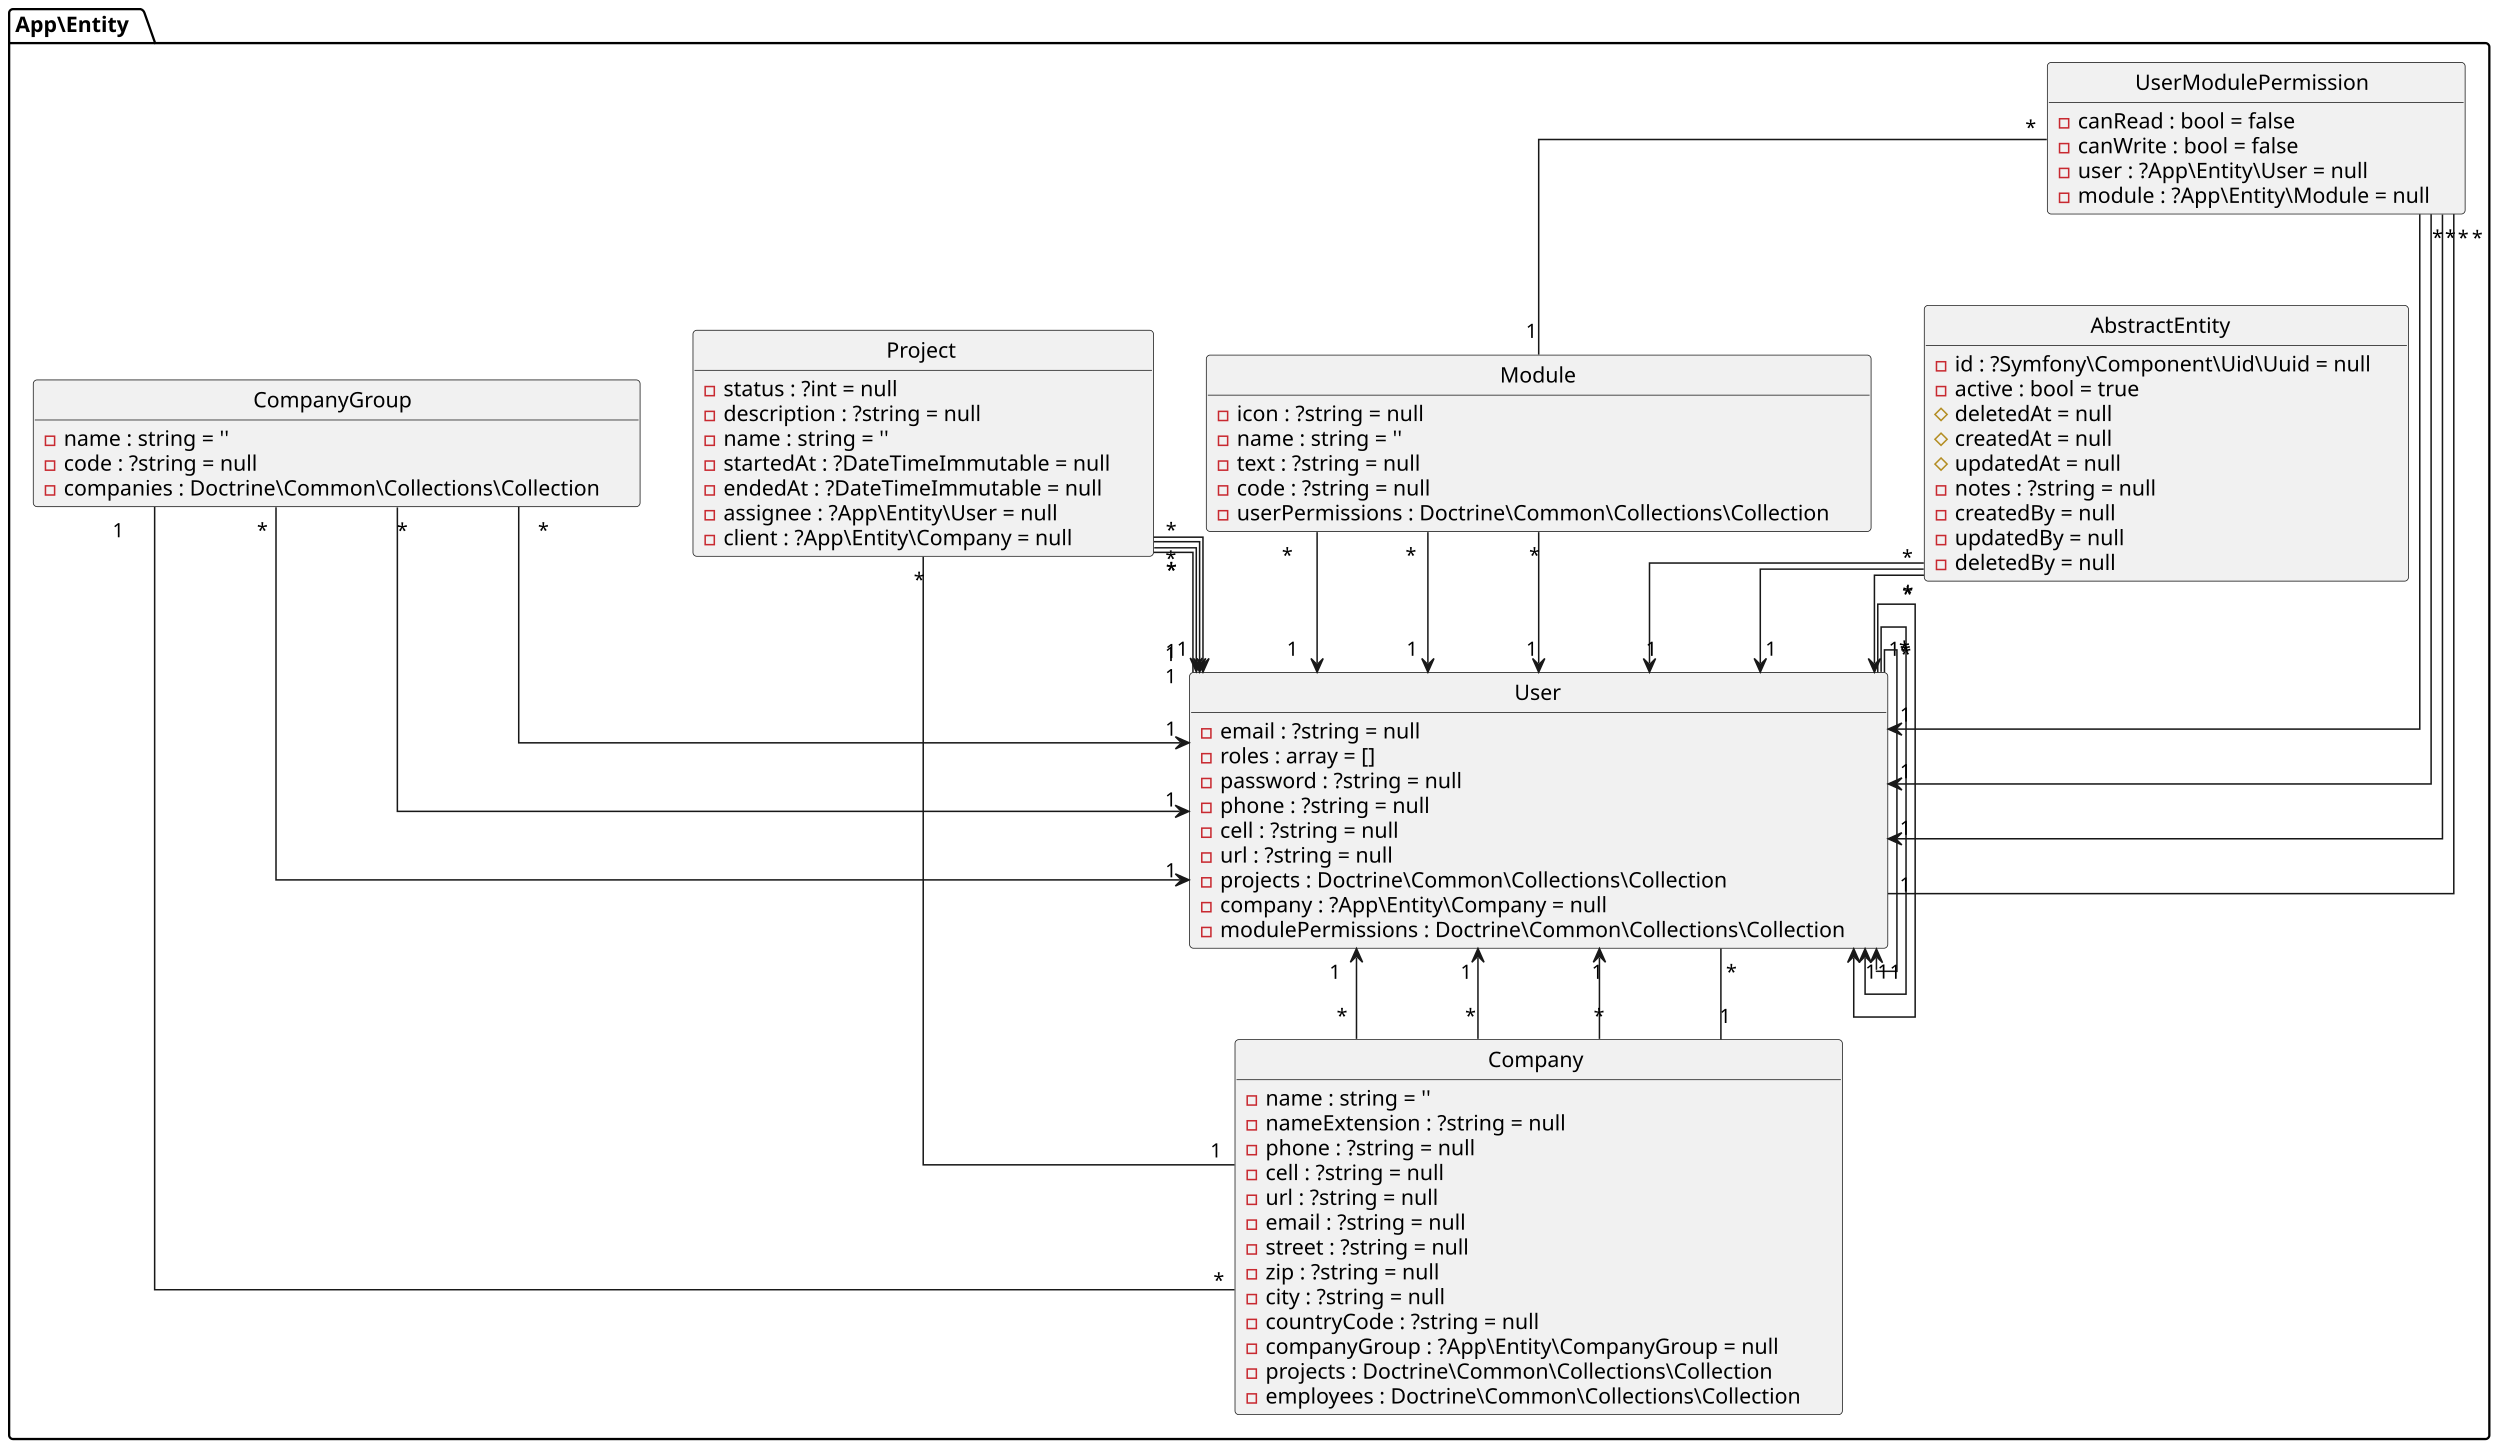
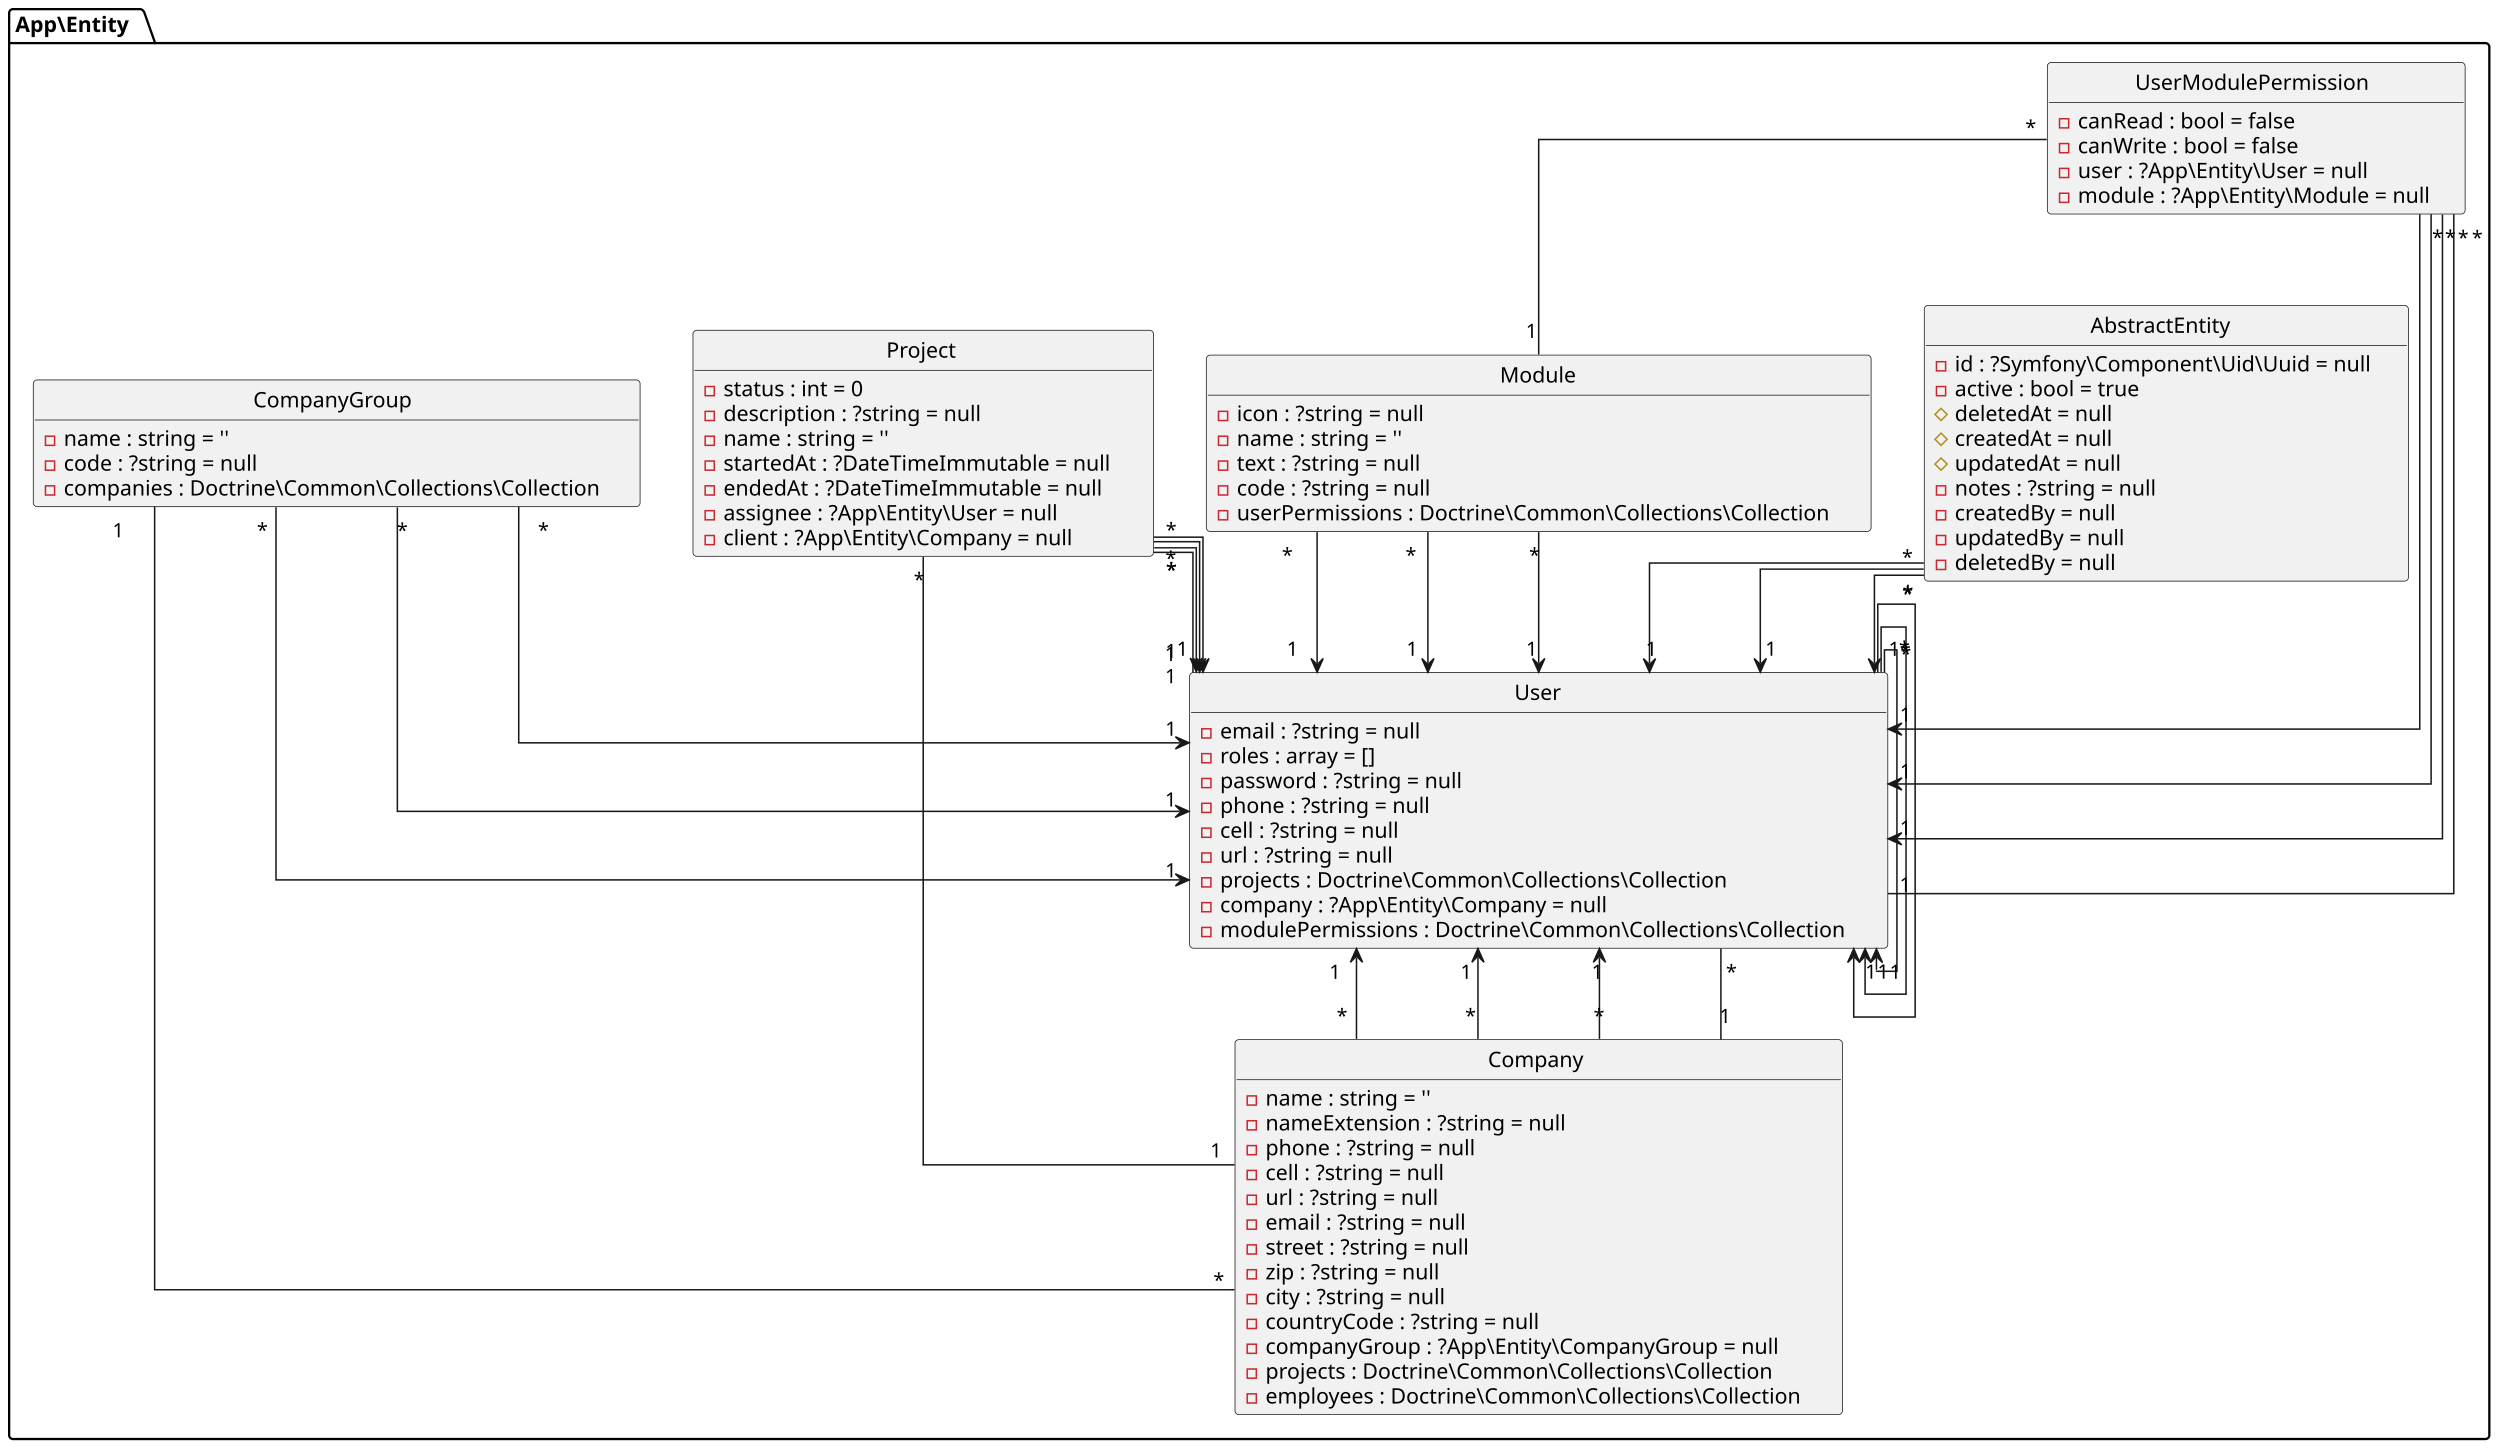
<svg xmlns="http://www.w3.org/2000/svg" contentStyleType="text/css" data-diagram-type="CLASS" height="951px" preserveAspectRatio="none" style="width:1641px;height:951px;background:#FFFFFF;" version="1.1" viewBox="0 0 1641 951" width="1641px" zoomAndPan="magnify">
  <defs />
  <g>
    <g class="cluster" data-entity="Entity" data-source-line="8" data-uid="ent0004" id="cluster_Entity">
      <path d="M8.5,6 L92.331,6 A3.75,3.75 0 0 1 94.831,8.5 L101.831,28.297 L1631.5,28.297 A2.5,2.5 0 0 1 1634,30.797 L1634,942.08 A2.5,2.5 0 0 1 1631.5,944.58 L8.5,944.58 A2.5,2.5 0 0 1 6,942.08 L6,8.5 A2.5,2.5 0 0 1 8.5,6" fill="none" style="stroke:#000000;stroke-width:1.5;" />
      <line style="stroke:#000000;stroke-width:1.5;" x1="6" x2="101.831" y1="28.297" y2="28.297" />
      <text fill="#000000" font-family="sans-serif" font-size="14" font-weight="bold" lengthAdjust="spacing" textLength="82.831" x="10" y="20.995">App\Entity</text>
    </g>
    <g class="entity" data-entity="CompanyGroup" data-source-line="8" data-uid="ent0002" id="entity_CompanyGroup">
      <rect fill="#F1F1F1" height="83.188" rx="2.5" ry="2.5" style="stroke:#181818;stroke-width:0.5;" width="398.312" x="21.84" y="249.38" />
      <text fill="#000000" font-family="sans-serif" font-size="14" lengthAdjust="spacing" textLength="109.532" x="166.23" y="267.375">CompanyGroup</text>
      <line style="stroke:#181818;stroke-width:0.5;" x1="22.84" x2="419.152" y1="275.677" y2="275.677" />
      <rect fill="none" height="6" style="stroke:#C82930;stroke-width:1;" width="6" x="29.84" y="286.325" />
      <text fill="#000000" font-family="sans-serif" font-size="14" lengthAdjust="spacing" textLength="121.837" x="41.84" y="292.672">name : string = ''</text>
      <rect fill="none" height="6" style="stroke:#C82930;stroke-width:1;" width="6" x="29.84" y="302.622" />
      <text fill="#000000" font-family="sans-serif" font-size="14" lengthAdjust="spacing" textLength="141.155" x="41.84" y="308.969">code : ?string = null</text>
      <rect fill="none" height="6" style="stroke:#C82930;stroke-width:1;" width="6" x="29.84" y="318.919" />
      <text fill="#000000" font-family="sans-serif" font-size="14" lengthAdjust="spacing" textLength="372.312" x="41.84" y="325.266">companies : Doctrine\Common\Collections\Collection</text>
    </g>
    <g class="entity" data-entity="AbstractEntity" data-source-line="13" data-uid="ent0005" id="entity_AbstractEntity">
      <rect fill="#F1F1F1" height="180.969" rx="2.5" ry="2.5" style="stroke:#181818;stroke-width:0.5;" width="317.792" x="1263.1" y="200.49" />
      <text fill="#000000" font-family="sans-serif" font-size="14" lengthAdjust="spacing" textLength="99.641" x="1372.176" y="218.485">AbstractEntity</text>
      <line style="stroke:#181818;stroke-width:0.5;" x1="1264.1" x2="1579.892" y1="226.787" y2="226.787" />
      <rect fill="none" height="6" style="stroke:#C82930;stroke-width:1;" width="6" x="1271.1" y="237.435" />
      <text fill="#000000" font-family="sans-serif" font-size="14" lengthAdjust="spacing" textLength="291.792" x="1283.1" y="243.782">id : ?Symfony\Component\Uid\Uuid = null</text>
      <rect fill="none" height="6" style="stroke:#C82930;stroke-width:1;" width="6" x="1271.1" y="253.732" />
      <text fill="#000000" font-family="sans-serif" font-size="14" lengthAdjust="spacing" textLength="135.44" x="1283.1" y="260.079">active : bool = true</text>
      <polygon fill="none" points="1274.1,268.029,1278.1,272.029,1274.1,276.029,1270.1,272.029" style="stroke:#B38D22;stroke-width:1;" />
      <text fill="#000000" font-family="sans-serif" font-size="14" lengthAdjust="spacing" textLength="114.215" x="1283.1" y="276.376">deletedAt = null</text>
      <polygon fill="none" points="1274.1,284.326,1278.1,288.326,1274.1,292.326,1270.1,288.326" style="stroke:#B38D22;stroke-width:1;" />
      <text fill="#000000" font-family="sans-serif" font-size="14" lengthAdjust="spacing" textLength="114.857" x="1283.1" y="292.673">createdAt = null</text>
      <polygon fill="none" points="1274.1,300.623,1278.1,304.623,1274.1,308.623,1270.1,304.623" style="stroke:#B38D22;stroke-width:1;" />
      <text fill="#000000" font-family="sans-serif" font-size="14" lengthAdjust="spacing" textLength="119.438" x="1283.1" y="308.969">updatedAt = null</text>
      <rect fill="none" height="6" style="stroke:#C82930;stroke-width:1;" width="6" x="1271.1" y="318.92" />
      <text fill="#000000" font-family="sans-serif" font-size="14" lengthAdjust="spacing" textLength="146.227" x="1283.1" y="325.266">notes : ?string = null</text>
      <rect fill="none" height="6" style="stroke:#C82930;stroke-width:1;" width="6" x="1271.1" y="335.217" />
      <text fill="#000000" font-family="sans-serif" font-size="14" lengthAdjust="spacing" textLength="117.681" x="1283.1" y="341.563">createdBy = null</text>
      <rect fill="none" height="6" style="stroke:#C82930;stroke-width:1;" width="6" x="1271.1" y="351.513" />
      <text fill="#000000" font-family="sans-serif" font-size="14" lengthAdjust="spacing" textLength="122.261" x="1283.1" y="357.86">updatedBy = null</text>
      <rect fill="none" height="6" style="stroke:#C82930;stroke-width:1;" width="6" x="1271.1" y="367.81" />
      <text fill="#000000" font-family="sans-serif" font-size="14" lengthAdjust="spacing" textLength="117.038" x="1283.1" y="374.157">deletedBy = null</text>
    </g>
    <g class="entity" data-entity="Company" data-source-line="24" data-uid="ent0006" id="entity_Company">
      <rect fill="#F1F1F1" height="246.156" rx="2.5" ry="2.5" style="stroke:#181818;stroke-width:0.5;" width="398.675" x="810.66" y="682.42" />
      <text fill="#000000" font-family="sans-serif" font-size="14" lengthAdjust="spacing" textLength="66.603" x="976.696" y="700.415">Company</text>
      <line style="stroke:#181818;stroke-width:0.5;" x1="811.66" x2="1208.335" y1="708.717" y2="708.717" />
      <rect fill="none" height="6" style="stroke:#C82930;stroke-width:1;" width="6" x="818.66" y="719.365" />
      <text fill="#000000" font-family="sans-serif" font-size="14" lengthAdjust="spacing" textLength="121.837" x="830.66" y="725.712">name : string = ''</text>
      <rect fill="none" height="6" style="stroke:#C82930;stroke-width:1;" width="6" x="818.66" y="735.662" />
      <text fill="#000000" font-family="sans-serif" font-size="14" lengthAdjust="spacing" textLength="215.824" x="830.66" y="742.009">nameExtension : ?string = null</text>
      <rect fill="none" height="6" style="stroke:#C82930;stroke-width:1;" width="6" x="818.66" y="751.959" />
      <text fill="#000000" font-family="sans-serif" font-size="14" lengthAdjust="spacing" textLength="151.204" x="830.66" y="758.306">phone : ?string = null</text>
      <rect fill="none" height="6" style="stroke:#C82930;stroke-width:1;" width="6" x="818.66" y="768.256" />
      <text fill="#000000" font-family="sans-serif" font-size="14" lengthAdjust="spacing" textLength="131.482" x="830.66" y="774.603">cell : ?string = null</text>
      <rect fill="none" height="6" style="stroke:#C82930;stroke-width:1;" width="6" x="818.66" y="784.553" />
      <text fill="#000000" font-family="sans-serif" font-size="14" lengthAdjust="spacing" textLength="125.911" x="830.66" y="790.899">url : ?string = null</text>
      <rect fill="none" height="6" style="stroke:#C82930;stroke-width:1;" width="6" x="818.66" y="800.85" />
      <text fill="#000000" font-family="sans-serif" font-size="14" lengthAdjust="spacing" textLength="146.002" x="830.66" y="807.196">email : ?string = null</text>
      <rect fill="none" height="6" style="stroke:#C82930;stroke-width:1;" width="6" x="818.66" y="817.147" />
      <text fill="#000000" font-family="sans-serif" font-size="14" lengthAdjust="spacing" textLength="148.648" x="830.66" y="823.493">street : ?string = null</text>
      <rect fill="none" height="6" style="stroke:#C82930;stroke-width:1;" width="6" x="818.66" y="833.443" />
      <text fill="#000000" font-family="sans-serif" font-size="14" lengthAdjust="spacing" textLength="127.518" x="830.66" y="839.79">zip : ?string = null</text>
      <rect fill="none" height="6" style="stroke:#C82930;stroke-width:1;" width="6" x="818.66" y="849.74" />
      <text fill="#000000" font-family="sans-serif" font-size="14" lengthAdjust="spacing" textLength="132.754" x="830.66" y="856.087">city : ?string = null</text>
      <rect fill="none" height="6" style="stroke:#C82930;stroke-width:1;" width="6" x="818.66" y="866.037" />
      <text fill="#000000" font-family="sans-serif" font-size="14" lengthAdjust="spacing" textLength="196.773" x="830.66" y="872.384">countryCode : ?string = null</text>
      <rect fill="none" height="6" style="stroke:#C82930;stroke-width:1;" width="6" x="818.66" y="882.334" />
      <text fill="#000000" font-family="sans-serif" font-size="14" lengthAdjust="spacing" textLength="361.847" x="830.66" y="888.681">companyGroup : ?App\Entity\CompanyGroup = null</text>
      <rect fill="none" height="6" style="stroke:#C82930;stroke-width:1;" width="6" x="818.66" y="898.631" />
      <text fill="#000000" font-family="sans-serif" font-size="14" lengthAdjust="spacing" textLength="352.468" x="830.66" y="904.978">projects : Doctrine\Common\Collections\Collection</text>
      <rect fill="none" height="6" style="stroke:#C82930;stroke-width:1;" width="6" x="818.66" y="914.928" />
      <text fill="#000000" font-family="sans-serif" font-size="14" lengthAdjust="spacing" textLength="372.675" x="830.66" y="921.274">employees : Doctrine\Common\Collections\Collection</text>
    </g>
    <g class="entity" data-entity="Module" data-source-line="39" data-uid="ent0007" id="entity_Module">
      <rect fill="#F1F1F1" height="115.781" rx="2.5" ry="2.5" style="stroke:#181818;stroke-width:0.5;" width="436.361" x="791.82" y="233.08" />
      <text fill="#000000" font-family="sans-serif" font-size="14" lengthAdjust="spacing" textLength="50.907" x="984.547" y="251.075">Module</text>
      <line style="stroke:#181818;stroke-width:0.5;" x1="792.82" x2="1227.181" y1="259.377" y2="259.377" />
      <rect fill="none" height="6" style="stroke:#C82930;stroke-width:1;" width="6" x="799.82" y="270.025" />
      <text fill="#000000" font-family="sans-serif" font-size="14" lengthAdjust="spacing" textLength="136.418" x="811.82" y="276.372">icon : ?string = null</text>
      <rect fill="none" height="6" style="stroke:#C82930;stroke-width:1;" width="6" x="799.82" y="286.322" />
      <text fill="#000000" font-family="sans-serif" font-size="14" lengthAdjust="spacing" textLength="121.837" x="811.82" y="292.669">name : string = ''</text>
      <rect fill="none" height="6" style="stroke:#C82930;stroke-width:1;" width="6" x="799.82" y="302.619" />
      <text fill="#000000" font-family="sans-serif" font-size="14" lengthAdjust="spacing" textLength="135.269" x="811.82" y="308.966">text : ?string = null</text>
      <rect fill="none" height="6" style="stroke:#C82930;stroke-width:1;" width="6" x="799.82" y="318.916" />
      <text fill="#000000" font-family="sans-serif" font-size="14" lengthAdjust="spacing" textLength="141.155" x="811.82" y="325.263">code : ?string = null</text>
      <rect fill="none" height="6" style="stroke:#C82930;stroke-width:1;" width="6" x="799.82" y="335.213" />
      <text fill="#000000" font-family="sans-serif" font-size="14" lengthAdjust="spacing" textLength="410.361" x="811.82" y="341.56">userPermissions : Doctrine\Common\Collections\Collection</text>
    </g>
    <g class="entity" data-entity="Project" data-source-line="46" data-uid="ent0008" id="entity_Project">
      <rect fill="#F1F1F1" height="148.375" rx="2.5" ry="2.5" style="stroke:#181818;stroke-width:0.5;" width="302.268" x="454.87" y="216.78" />
      <text fill="#000000" font-family="sans-serif" font-size="14" lengthAdjust="spacing" textLength="48.453" x="581.777" y="234.775">Project</text>
      <line style="stroke:#181818;stroke-width:0.5;" x1="455.87" x2="756.138" y1="243.077" y2="243.077" />
      <rect fill="none" height="6" style="stroke:#C82930;stroke-width:1;" width="6" x="462.87" y="253.725" />
-       <text fill="#000000" font-family="sans-serif" font-size="14" lengthAdjust="spacing" textLength="128.475" x="474.87" y="260.072">status : ?int = null</text>
+       <text fill="#000000" font-family="sans-serif" font-size="14" lengthAdjust="spacing" textLength="104.426" x="474.87" y="260.072">status : int = 0</text>
      <rect fill="none" height="6" style="stroke:#C82930;stroke-width:1;" width="6" x="462.87" y="270.022" />
      <text fill="#000000" font-family="sans-serif" font-size="14" lengthAdjust="spacing" textLength="185.233" x="474.87" y="276.369">description : ?string = null</text>
      <rect fill="none" height="6" style="stroke:#C82930;stroke-width:1;" width="6" x="462.87" y="286.319" />
      <text fill="#000000" font-family="sans-serif" font-size="14" lengthAdjust="spacing" textLength="121.837" x="474.87" y="292.666">name : string = ''</text>
      <rect fill="none" height="6" style="stroke:#C82930;stroke-width:1;" width="6" x="462.87" y="302.616" />
      <text fill="#000000" font-family="sans-serif" font-size="14" lengthAdjust="spacing" textLength="276.268" x="474.87" y="308.963">startedAt : ?DateTimeImmutable = null</text>
      <rect fill="none" height="6" style="stroke:#C82930;stroke-width:1;" width="6" x="462.87" y="318.913" />
      <text fill="#000000" font-family="sans-serif" font-size="14" lengthAdjust="spacing" textLength="270.033" x="474.87" y="325.26">endedAt : ?DateTimeImmutable = null</text>
      <rect fill="none" height="6" style="stroke:#C82930;stroke-width:1;" width="6" x="462.87" y="335.21" />
      <text fill="#000000" font-family="sans-serif" font-size="14" lengthAdjust="spacing" textLength="238.814" x="474.87" y="341.556">assignee : ?App\Entity\User = null</text>
      <rect fill="none" height="6" style="stroke:#C82930;stroke-width:1;" width="6" x="462.87" y="351.507" />
      <text fill="#000000" font-family="sans-serif" font-size="14" lengthAdjust="spacing" textLength="249.915" x="474.87" y="357.853">client : ?App\Entity\Company = null</text>
    </g>
    <g class="entity" data-entity="User" data-source-line="55" data-uid="ent0009" id="entity_User">
      <rect fill="#F1F1F1" height="180.969" rx="2.5" ry="2.5" style="stroke:#181818;stroke-width:0.5;" width="458.291" x="780.85" y="441.45" />
      <text fill="#000000" font-family="sans-serif" font-size="14" lengthAdjust="spacing" textLength="31.91" x="994.04" y="459.445">User</text>
      <line style="stroke:#181818;stroke-width:0.5;" x1="781.85" x2="1238.141" y1="467.747" y2="467.747" />
      <rect fill="none" height="6" style="stroke:#C82930;stroke-width:1;" width="6" x="788.85" y="478.395" />
      <text fill="#000000" font-family="sans-serif" font-size="14" lengthAdjust="spacing" textLength="146.002" x="800.85" y="484.742">email : ?string = null</text>
      <rect fill="none" height="6" style="stroke:#C82930;stroke-width:1;" width="6" x="788.85" y="494.692" />
      <text fill="#000000" font-family="sans-serif" font-size="14" lengthAdjust="spacing" textLength="116.245" x="800.85" y="501.039">roles : array = []</text>
      <rect fill="none" height="6" style="stroke:#C82930;stroke-width:1;" width="6" x="788.85" y="510.989" />
      <text fill="#000000" font-family="sans-serif" font-size="14" lengthAdjust="spacing" textLength="174.105" x="800.85" y="517.336">password : ?string = null</text>
      <rect fill="none" height="6" style="stroke:#C82930;stroke-width:1;" width="6" x="788.85" y="527.286" />
      <text fill="#000000" font-family="sans-serif" font-size="14" lengthAdjust="spacing" textLength="151.204" x="800.85" y="533.633">phone : ?string = null</text>
      <rect fill="none" height="6" style="stroke:#C82930;stroke-width:1;" width="6" x="788.85" y="543.583" />
      <text fill="#000000" font-family="sans-serif" font-size="14" lengthAdjust="spacing" textLength="131.482" x="800.85" y="549.929">cell : ?string = null</text>
      <rect fill="none" height="6" style="stroke:#C82930;stroke-width:1;" width="6" x="788.85" y="559.88" />
      <text fill="#000000" font-family="sans-serif" font-size="14" lengthAdjust="spacing" textLength="125.911" x="800.85" y="566.226">url : ?string = null</text>
      <rect fill="none" height="6" style="stroke:#C82930;stroke-width:1;" width="6" x="788.85" y="576.177" />
      <text fill="#000000" font-family="sans-serif" font-size="14" lengthAdjust="spacing" textLength="352.468" x="800.85" y="582.523">projects : Doctrine\Common\Collections\Collection</text>
      <rect fill="none" height="6" style="stroke:#C82930;stroke-width:1;" width="6" x="788.85" y="592.473" />
      <text fill="#000000" font-family="sans-serif" font-size="14" lengthAdjust="spacing" textLength="275.987" x="800.85" y="598.82">company : ?App\Entity\Company = null</text>
      <rect fill="none" height="6" style="stroke:#C82930;stroke-width:1;" width="6" x="788.85" y="608.77" />
      <text fill="#000000" font-family="sans-serif" font-size="14" lengthAdjust="spacing" textLength="432.291" x="800.85" y="615.117">modulePermissions : Doctrine\Common\Collections\Collection</text>
    </g>
    <g class="entity" data-entity="UserModulePermission" data-source-line="66" data-uid="ent0010" id="entity_UserModulePermission">
      <rect fill="#F1F1F1" height="99.484" rx="2.5" ry="2.5" style="stroke:#181818;stroke-width:0.5;" width="274.233" x="1343.88" y="41" />
      <text fill="#000000" font-family="sans-serif" font-size="14" lengthAdjust="spacing" textLength="159.072" x="1401.461" y="58.995">UserModulePermission</text>
      <line style="stroke:#181818;stroke-width:0.5;" x1="1344.88" x2="1617.113" y1="67.297" y2="67.297" />
      <rect fill="none" height="6" style="stroke:#C82930;stroke-width:1;" width="6" x="1351.88" y="77.945" />
      <text fill="#000000" font-family="sans-serif" font-size="14" lengthAdjust="spacing" textLength="158.416" x="1363.88" y="84.292">canRead : bool = false</text>
      <rect fill="none" height="6" style="stroke:#C82930;stroke-width:1;" width="6" x="1351.88" y="94.242" />
      <text fill="#000000" font-family="sans-serif" font-size="14" lengthAdjust="spacing" textLength="160.2" x="1363.88" y="100.589">canWrite : bool = false</text>
      <rect fill="none" height="6" style="stroke:#C82930;stroke-width:1;" width="6" x="1351.88" y="110.539" />
      <text fill="#000000" font-family="sans-serif" font-size="14" lengthAdjust="spacing" textLength="207.307" x="1363.88" y="116.886">user : ?App\Entity\User = null</text>
      <rect fill="none" height="6" style="stroke:#C82930;stroke-width:1;" width="6" x="1351.88" y="126.836" />
      <text fill="#000000" font-family="sans-serif" font-size="14" lengthAdjust="spacing" textLength="248.233" x="1363.88" y="133.183">module : ?App\Entity\Module = null</text>
    </g>
    <g class="link" data-entity-1="CompanyGroup" data-entity-2="User" data-source-line="72" data-uid="lnk11" id="link_CompanyGroup_User">
      <path codeLine="72" d="M340.49,332.67 C340.49,390.38 340.49,487.58 340.49,487.58 C340.49,487.58 580.72,487.58 774.53,487.58" fill="none" id="CompanyGroup-to-User" style="stroke:#181818;stroke-width:1;" />
      <polygon fill="#181818" points="780.53,487.58,771.53,483.58,775.53,487.58,771.53,491.58,780.53,487.58" style="stroke:#181818;stroke-width:1;" />
      <text fill="#000000" font-family="sans-serif" font-size="13" lengthAdjust="spacing" textLength="6.5" x="353.096" y="352.588">*</text>
      <text fill="#000000" font-family="sans-serif" font-size="13" lengthAdjust="spacing" textLength="8.271" x="764.874" y="482.948">1</text>
    </g>
    <g class="link" data-entity-1="CompanyGroup" data-entity-2="User" data-source-line="73" data-uid="lnk12" id="link_CompanyGroup_User">
      <path codeLine="73" d="M260.83,333.06 C260.83,402.28 260.83,532.58 260.83,532.58 C260.83,532.58 554.14,532.58 774.39,532.58" fill="none" id="CompanyGroup-to-User-1" style="stroke:#181818;stroke-width:1;" />
      <polygon fill="#181818" points="780.39,532.58,771.39,528.58,775.39,532.58,771.39,536.58,780.39,532.58" style="stroke:#181818;stroke-width:1;" />
      <text fill="#000000" font-family="sans-serif" font-size="13" lengthAdjust="spacing" textLength="6.5" x="260.508" y="352.73">*</text>
      <text fill="#000000" font-family="sans-serif" font-size="13" lengthAdjust="spacing" textLength="8.271" x="764.729" y="529.424">1</text>
    </g>
    <g class="link" data-entity-1="CompanyGroup" data-entity-2="User" data-source-line="74" data-uid="lnk13" id="link_CompanyGroup_User">
      <path codeLine="74" d="M181.17,332.95 C181.17,412.56 181.17,577.58 181.17,577.58 C181.17,577.58 529.2,577.58 774.5,577.58" fill="none" id="CompanyGroup-to-User-2" style="stroke:#181818;stroke-width:1;" />
      <polygon fill="#181818" points="780.5,577.58,771.5,573.58,775.5,577.58,771.5,581.58,780.5,577.58" style="stroke:#181818;stroke-width:1;" />
      <text fill="#000000" font-family="sans-serif" font-size="13" lengthAdjust="spacing" textLength="6.5" x="168.65" y="352.603">*</text>
      <text fill="#000000" font-family="sans-serif" font-size="13" lengthAdjust="spacing" textLength="8.271" x="764.843" y="575.901">1</text>
    </g>
    <g class="link" data-entity-1="AbstractEntity" data-entity-2="User" data-source-line="75" data-uid="lnk14" id="link_AbstractEntity_User">
      <path codeLine="75" d="M1262.88,377.58 C1243.5,377.58 1230.37,377.58 1230.37,377.58 C1230.37,377.58 1230.37,401.66 1230.37,435.26" fill="none" id="AbstractEntity-to-User" style="stroke:#181818;stroke-width:1;" />
      <polygon fill="#181818" points="1230.37,441.26,1234.37,432.26,1230.37,436.26,1226.37,432.26,1230.37,441.26" style="stroke:#181818;stroke-width:1;" />
      <text fill="#000000" font-family="sans-serif" font-size="13" lengthAdjust="spacing" textLength="6.5" x="1248.534" y="394.503">*</text>
      <text fill="#000000" font-family="sans-serif" font-size="13" lengthAdjust="spacing" textLength="8.271" x="1239.623" y="430.509">1</text>
    </g>
    <g class="link" data-entity-1="AbstractEntity" data-entity-2="User" data-source-line="76" data-uid="lnk15" id="link_AbstractEntity_User">
      <path codeLine="76" d="M1262.79,369.58 C1174.65,369.58 1082.73,369.58 1082.73,369.58 C1082.73,369.58 1082.73,398.08 1082.73,435.27" fill="none" id="AbstractEntity-to-User-1" style="stroke:#181818;stroke-width:1;" />
      <polygon fill="#181818" points="1082.73,441.27,1086.73,432.27,1082.73,436.27,1078.73,432.27,1082.73,441.27" style="stroke:#181818;stroke-width:1;" />
      <text fill="#000000" font-family="sans-serif" font-size="13" lengthAdjust="spacing" textLength="6.5" x="1248.439" y="370.317">*</text>
      <text fill="#000000" font-family="sans-serif" font-size="13" lengthAdjust="spacing" textLength="8.271" x="1080.218" y="430.52">1</text>
    </g>
    <g class="link" data-entity-1="AbstractEntity" data-entity-2="User" data-source-line="77" data-uid="lnk16" id="link_AbstractEntity_User">
      <path codeLine="77" d="M1262.72,373.58 C1205.79,373.58 1155.45,373.58 1155.45,373.58 C1155.45,373.58 1155.45,399.82 1155.45,435.2" fill="none" id="AbstractEntity-to-User-2" style="stroke:#181818;stroke-width:1;" />
      <polygon fill="#181818" points="1155.45,441.2,1159.45,432.2,1155.45,436.2,1151.45,432.2,1155.45,441.2" style="stroke:#181818;stroke-width:1;" />
      <text fill="#000000" font-family="sans-serif" font-size="13" lengthAdjust="spacing" textLength="6.5" x="1248.824" y="393.678">*</text>
      <text fill="#000000" font-family="sans-serif" font-size="13" lengthAdjust="spacing" textLength="8.271" x="1158.733" y="430.444">1</text>
    </g>
    <g class="link" data-entity-1="Company" data-entity-2="User" data-source-line="78" data-uid="lnk17" id="link_Company_User">
      <path codeLine="78" d="M890.4,681.93 C890.4,661.96 890.4,647.62 890.4,628.62" fill="none" id="Company-to-User" style="stroke:#181818;stroke-width:1;" />
      <polygon fill="#181818" points="890.4,622.62,886.4,631.62,890.4,627.62,894.4,631.62,890.4,622.62" style="stroke:#181818;stroke-width:1;" />
      <text fill="#000000" font-family="sans-serif" font-size="13" lengthAdjust="spacing" textLength="6.5" x="877.327" y="671.423">*</text>
      <text fill="#000000" font-family="sans-serif" font-size="13" lengthAdjust="spacing" textLength="8.271" x="872.562" y="642.516">1</text>
    </g>
    <g class="link" data-entity-1="Company" data-entity-2="User" data-source-line="79" data-uid="lnk18" id="link_Company_User">
      <path codeLine="79" d="M970.13,681.93 C970.13,661.96 970.13,647.62 970.13,628.62" fill="none" id="Company-to-User-1" style="stroke:#181818;stroke-width:1;" />
      <polygon fill="#181818" points="970.13,622.62,966.13,631.62,970.13,627.62,974.13,631.62,970.13,622.62" style="stroke:#181818;stroke-width:1;" />
      <text fill="#000000" font-family="sans-serif" font-size="13" lengthAdjust="spacing" textLength="6.5" x="961.666" y="671.423">*</text>
      <text fill="#000000" font-family="sans-serif" font-size="13" lengthAdjust="spacing" textLength="8.271" x="958.645" y="642.516">1</text>
    </g>
    <g class="link" data-entity-1="Company" data-entity-2="User" data-source-line="80" data-uid="lnk19" id="link_Company_User">
      <path codeLine="80" d="M1049.87,681.93 C1049.87,661.96 1049.87,647.62 1049.87,628.62" fill="none" id="Company-to-User-2" style="stroke:#181818;stroke-width:1;" />
      <polygon fill="#181818" points="1049.87,622.62,1045.87,631.62,1049.87,627.62,1053.87,631.62,1049.87,622.62" style="stroke:#181818;stroke-width:1;" />
      <text fill="#000000" font-family="sans-serif" font-size="13" lengthAdjust="spacing" textLength="6.5" x="1046.016" y="671.423">*</text>
      <text fill="#000000" font-family="sans-serif" font-size="13" lengthAdjust="spacing" textLength="8.271" x="1044.739" y="642.516">1</text>
    </g>
    <g class="link" data-entity-1="User" data-entity-2="Company" data-source-line="93" data-uid="lnk32" id="link_User_Company">
      <path codeLine="93" d="M1129.6,622.65 C1129.6,641.78 1129.6,662.27 1129.6,682.37" fill="none" id="User-Company" style="stroke:#181818;stroke-width:1;" />
      <text fill="#000000" font-family="sans-serif" font-size="13" lengthAdjust="spacing" textLength="6.5" x="1132.912" y="642.549">*</text>
      <text fill="#000000" font-family="sans-serif" font-size="13" lengthAdjust="spacing" textLength="8.271" x="1128.653" y="671.481">1</text>
    </g>
    <g class="link" data-entity-1="Company" data-entity-2="CompanyGroup" data-source-line="81" data-uid="lnk20" id="link_Company_CompanyGroup">
      <path codeLine="81" d="M810.35,846.58 C542.89,846.58 101.51,846.58 101.51,846.58 C101.51,846.58 101.51,461.94 101.51,332.73" fill="none" id="Company-CompanyGroup" style="stroke:#181818;stroke-width:1;" />
      <text fill="#000000" font-family="sans-serif" font-size="13" lengthAdjust="spacing" textLength="6.5" x="796.444" y="844.961">*</text>
      <text fill="#000000" font-family="sans-serif" font-size="13" lengthAdjust="spacing" textLength="8.271" x="73.851" y="352.658">1</text>
    </g>
    <g class="link" data-entity-1="Module" data-entity-2="User" data-source-line="82" data-uid="lnk21" id="link_Module_User">
      <path codeLine="82" d="M864.55,349.3 C864.55,376.88 864.55,404.44 864.55,435.24" fill="none" id="Module-to-User" style="stroke:#181818;stroke-width:1;" />
      <polygon fill="#181818" points="864.55,441.24,868.55,432.24,864.55,436.24,860.55,432.24,864.55,441.24" style="stroke:#181818;stroke-width:1;" />
      <text fill="#000000" font-family="sans-serif" font-size="13" lengthAdjust="spacing" textLength="6.5" x="841.414" y="368.986">*</text>
      <text fill="#000000" font-family="sans-serif" font-size="13" lengthAdjust="spacing" textLength="8.271" x="844.652" y="430.487">1</text>
    </g>
    <g class="link" data-entity-1="Module" data-entity-2="User" data-source-line="83" data-uid="lnk22" id="link_Module_User">
      <path codeLine="83" d="M937.27,349.3 C937.27,376.88 937.27,404.44 937.27,435.24" fill="none" id="Module-to-User-1" style="stroke:#181818;stroke-width:1;" />
      <polygon fill="#181818" points="937.27,441.24,941.27,432.24,937.27,436.24,933.27,432.24,937.27,441.24" style="stroke:#181818;stroke-width:1;" />
      <text fill="#000000" font-family="sans-serif" font-size="13" lengthAdjust="spacing" textLength="6.5" x="922.543" y="368.986">*</text>
      <text fill="#000000" font-family="sans-serif" font-size="13" lengthAdjust="spacing" textLength="8.271" x="923.167" y="430.487">1</text>
    </g>
    <g class="link" data-entity-1="Module" data-entity-2="User" data-source-line="84" data-uid="lnk23" id="link_Module_User">
      <path codeLine="84" d="M1010,349.3 C1010,376.88 1010,404.44 1010,435.24" fill="none" id="Module-to-User-2" style="stroke:#181818;stroke-width:1;" />
      <polygon fill="#181818" points="1010,441.24,1014,432.24,1010,436.24,1006,432.24,1010,441.24" style="stroke:#181818;stroke-width:1;" />
      <text fill="#000000" font-family="sans-serif" font-size="13" lengthAdjust="spacing" textLength="6.5" x="1003.682" y="368.986">*</text>
      <text fill="#000000" font-family="sans-serif" font-size="13" lengthAdjust="spacing" textLength="8.271" x="1001.692" y="430.487">1</text>
    </g>
    <g class="link" data-entity-1="Project" data-entity-2="User" data-source-line="85" data-uid="lnk24" id="link_Project_User">
      <path codeLine="85" d="M757.22,352.58 C776.48,352.58 789.63,352.58 789.63,352.58 C789.63,352.58 789.63,390.72 789.63,435.21" fill="none" id="Project-to-User" style="stroke:#181818;stroke-width:1;" />
      <polygon fill="#181818" points="789.63,441.21,793.63,432.21,789.63,436.21,785.63,432.21,789.63,441.21" style="stroke:#181818;stroke-width:1;" />
      <text fill="#000000" font-family="sans-serif" font-size="13" lengthAdjust="spacing" textLength="6.5" x="765.185" y="352.44">*</text>
      <text fill="#000000" font-family="sans-serif" font-size="13" lengthAdjust="spacing" textLength="8.271" x="772.399" y="430.455">1</text>
    </g>
    <g class="link" data-entity-1="Project" data-entity-2="User" data-source-line="86" data-uid="lnk25" id="link_Project_User">
      <path codeLine="86" d="M757.47,355.58 C775.37,355.58 787.43,355.58 787.43,355.58 C787.43,355.58 787.43,391.96 787.43,435.18" fill="none" id="Project-to-User-1" style="stroke:#181818;stroke-width:1;" />
      <polygon fill="#181818" points="787.43,441.18,791.43,432.18,787.43,436.18,783.43,432.18,787.43,441.18" style="stroke:#181818;stroke-width:1;" />
      <text fill="#000000" font-family="sans-serif" font-size="13" lengthAdjust="spacing" textLength="6.5" x="764.964" y="371.143">*</text>
      <text fill="#000000" font-family="sans-serif" font-size="13" lengthAdjust="spacing" textLength="8.271" x="764.924" y="431.957">1</text>
    </g>
    <g class="link" data-entity-1="Project" data-entity-2="User" data-source-line="87" data-uid="lnk26" id="link_Project_User">
      <path codeLine="87" d="M757.63,359.58 C774.21,359.58 785.24,359.58 785.24,359.58 C785.24,359.58 785.24,393.53 785.24,434.96" fill="none" id="Project-to-User-2" style="stroke:#181818;stroke-width:1;" />
      <polygon fill="#181818" points="785.24,440.96,789.24,431.96,785.24,435.96,781.24,431.96,785.24,440.96" style="stroke:#181818;stroke-width:1;" />
      <text fill="#000000" font-family="sans-serif" font-size="13" lengthAdjust="spacing" textLength="6.5" x="765.355" y="378.67">*</text>
      <text fill="#000000" font-family="sans-serif" font-size="13" lengthAdjust="spacing" textLength="8.271" x="764.737" y="448.466">1</text>
    </g>
    <g class="link" data-entity-1="Project" data-entity-2="User" data-source-line="88" data-uid="lnk27" id="link_Project_User">
      <path codeLine="88" d="M757.3,362.58 C772.83,362.58 783.05,362.58 783.05,362.58 C783.05,362.58 783.05,401.04 783.05,441.31" fill="none" id="Project-User" style="stroke:#181818;stroke-width:1;" />
      <text fill="#000000" font-family="sans-serif" font-size="13" lengthAdjust="spacing" textLength="6.5" x="765.269" y="378.73">*</text>
      <text fill="#000000" font-family="sans-serif" font-size="13" lengthAdjust="spacing" textLength="8.271" x="764.591" y="433.934">1</text>
    </g>
    <g class="link" data-entity-1="Project" data-entity-2="Company" data-source-line="89" data-uid="lnk28" id="link_Project_Company">
      <path codeLine="89" d="M606,365.49 C606,498.87 606,764.58 606,764.58 C606,764.58 708.58,764.58 810.37,764.58" fill="none" id="Project-Company" style="stroke:#181818;stroke-width:1;" />
      <text fill="#000000" font-family="sans-serif" font-size="13" lengthAdjust="spacing" textLength="6.5" x="599.746" y="385.125">*</text>
      <text fill="#000000" font-family="sans-serif" font-size="13" lengthAdjust="spacing" textLength="8.271" x="794.421" y="759.758">1</text>
    </g>
    <g class="link" data-entity-1="User" data-entity-2="User" data-source-line="90" data-uid="lnk29" id="link_User_User">
      <path codeLine="90" d="M1236.95,441.23 C1236.95,432.37 1236.95,426.58 1236.95,426.58 C1236.95,426.58 1245.14,426.58 1245.14,426.58 C1245.14,426.58 1245.14,637.58 1245.14,637.58 C1245.14,637.58 1231.69,637.58 1231.69,637.58 C1231.69,637.58 1231.69,637.78 1231.69,628.89" fill="none" id="User-to-User" style="stroke:#181818;stroke-width:1;" />
      <polygon fill="#181818" points="1231.69,622.89,1227.69,631.89,1231.69,627.89,1235.69,631.89,1231.69,622.89" style="stroke:#181818;stroke-width:1;" />
      <text fill="#000000" font-family="sans-serif" font-size="13" lengthAdjust="spacing" textLength="6.5" x="1247.381" y="433.85">*</text>
      <text fill="#000000" font-family="sans-serif" font-size="13" lengthAdjust="spacing" textLength="8.271" x="1240.368" y="642.5">1</text>
    </g>
    <g class="link" data-entity-1="User" data-entity-2="User" data-source-line="91" data-uid="lnk30" id="link_User_User">
      <path codeLine="91" d="M1234.76,441.02 C1234.76,424.08 1234.76,411.58 1234.76,411.58 C1234.76,411.58 1251.12,411.58 1251.12,411.58 C1251.12,411.58 1251.12,652.58 1251.12,652.58 C1251.12,652.58 1224.24,652.58 1224.24,652.58 C1224.24,652.58 1224.24,645.9 1224.24,628.76" fill="none" id="User-to-User-1" style="stroke:#181818;stroke-width:1;" />
      <polygon fill="#181818" points="1224.24,622.76,1220.24,631.76,1224.24,627.76,1228.24,631.76,1224.24,622.76" style="stroke:#181818;stroke-width:1;" />
      <text fill="#000000" font-family="sans-serif" font-size="13" lengthAdjust="spacing" textLength="6.5" x="1246.452" y="430.25">*</text>
      <text fill="#000000" font-family="sans-serif" font-size="13" lengthAdjust="spacing" textLength="8.271" x="1232.347" y="642.36">1</text>
    </g>
    <g class="link" data-entity-1="User" data-entity-2="User" data-source-line="92" data-uid="lnk31" id="link_User_User">
      <path codeLine="92" d="M1232.57,441.28 C1232.57,416.62 1232.57,396.58 1232.57,396.58 C1232.57,396.58 1257.11,396.58 1257.11,396.58 C1257.11,396.58 1257.11,667.58 1257.11,667.58 C1257.11,667.58 1216.79,667.58 1216.79,667.58 C1216.79,667.58 1216.79,653.5 1216.79,628.79" fill="none" id="User-to-User-2" style="stroke:#181818;stroke-width:1;" />
      <polygon fill="#181818" points="1216.79,622.79,1212.79,631.79,1216.79,627.79,1220.79,631.79,1216.79,622.79" style="stroke:#181818;stroke-width:1;" />
      <text fill="#000000" font-family="sans-serif" font-size="13" lengthAdjust="spacing" textLength="6.5" x="1247.037" y="432.063">*</text>
      <text fill="#000000" font-family="sans-serif" font-size="13" lengthAdjust="spacing" textLength="8.271" x="1224.327" y="642.392">1</text>
    </g>
    <g class="link" data-entity-1="UserModulePermission" data-entity-2="User" data-source-line="94" data-uid="lnk33" id="link_UserModulePermission_User">
      <path codeLine="94" d="M1588.34,140.65 C1588.34,245.4 1588.34,478.58 1588.34,478.58 C1588.34,478.58 1406.87,478.58 1245.41,478.58" fill="none" id="UserModulePermission-to-User" style="stroke:#181818;stroke-width:1;" />
      <polygon fill="#181818" points="1239.41,478.58,1248.41,482.58,1244.41,478.58,1248.41,474.58,1239.41,478.58" style="stroke:#181818;stroke-width:1;" />
      <text fill="#000000" font-family="sans-serif" font-size="13" lengthAdjust="spacing" textLength="6.5" x="1596.395" y="160.44">*</text>
      <text fill="#000000" font-family="sans-serif" font-size="13" lengthAdjust="spacing" textLength="8.271" x="1247.073" y="473.652">1</text>
    </g>
    <g class="link" data-entity-1="UserModulePermission" data-entity-2="User" data-source-line="95" data-uid="lnk34" id="link_UserModulePermission_User">
      <path codeLine="95" d="M1595.78,140.61 C1595.78,252.65 1595.78,514.58 1595.78,514.58 C1595.78,514.58 1409.62,514.58 1245.42,514.58" fill="none" id="UserModulePermission-to-User-1" style="stroke:#181818;stroke-width:1;" />
      <polygon fill="#181818" points="1239.42,514.58,1248.42,518.58,1244.42,514.58,1248.42,510.58,1239.42,514.58" style="stroke:#181818;stroke-width:1;" />
      <text fill="#000000" font-family="sans-serif" font-size="13" lengthAdjust="spacing" textLength="6.5" x="1604.834" y="160.395">*</text>
      <text fill="#000000" font-family="sans-serif" font-size="13" lengthAdjust="spacing" textLength="8.271" x="1247.084" y="510.834">1</text>
    </g>
    <g class="link" data-entity-1="UserModulePermission" data-entity-2="User" data-source-line="96" data-uid="lnk35" id="link_UserModulePermission_User">
      <path codeLine="96" d="M1603.23,140.83 C1603.23,260.01 1603.23,550.58 1603.23,550.58 C1603.23,550.58 1412.29,550.58 1245.36,550.58" fill="none" id="UserModulePermission-to-User-2" style="stroke:#181818;stroke-width:1;" />
      <polygon fill="#181818" points="1239.36,550.58,1248.36,554.58,1244.36,550.58,1248.36,546.58,1239.36,550.58" style="stroke:#181818;stroke-width:1;" />
      <text fill="#000000" font-family="sans-serif" font-size="13" lengthAdjust="spacing" textLength="6.5" x="1613.286" y="160.644">*</text>
      <text fill="#000000" font-family="sans-serif" font-size="13" lengthAdjust="spacing" textLength="8.271" x="1247.022" y="548.015">1</text>
    </g>
    <g class="link" data-entity-1="UserModulePermission" data-entity-2="User" data-source-line="97" data-uid="lnk36" id="link_UserModulePermission_User">
      <path codeLine="97" d="M1610.67,140.56 C1610.67,266.29 1610.67,586.58 1610.67,586.58 C1610.67,586.58 1408.89,586.58 1239.23,586.58" fill="none" id="UserModulePermission-User" style="stroke:#181818;stroke-width:1;" />
      <text fill="#000000" font-family="sans-serif" font-size="13" lengthAdjust="spacing" textLength="6.5" x="1622.519" y="160.697">*</text>
      <text fill="#000000" font-family="sans-serif" font-size="13" lengthAdjust="spacing" textLength="8.271" x="1246.888" y="585.196">1</text>
    </g>
    <g class="link" data-entity-1="UserModulePermission" data-entity-2="Module" data-source-line="98" data-uid="lnk37" id="link_UserModulePermission_Module">
      <path codeLine="98" d="M1343.5,91.58 C1204.48,91.58 1010,91.58 1010,91.58 C1010,91.58 1010,173.91 1010,232.76" fill="none" id="UserModulePermission-Module" style="stroke:#181818;stroke-width:1;" />
      <text fill="#000000" font-family="sans-serif" font-size="13" lengthAdjust="spacing" textLength="6.5" x="1329.392" y="88.266">*</text>
      <text fill="#000000" font-family="sans-serif" font-size="13" lengthAdjust="spacing" textLength="8.271" x="1001.529" y="221.827">1</text>
    </g>
  </g>
</svg>
